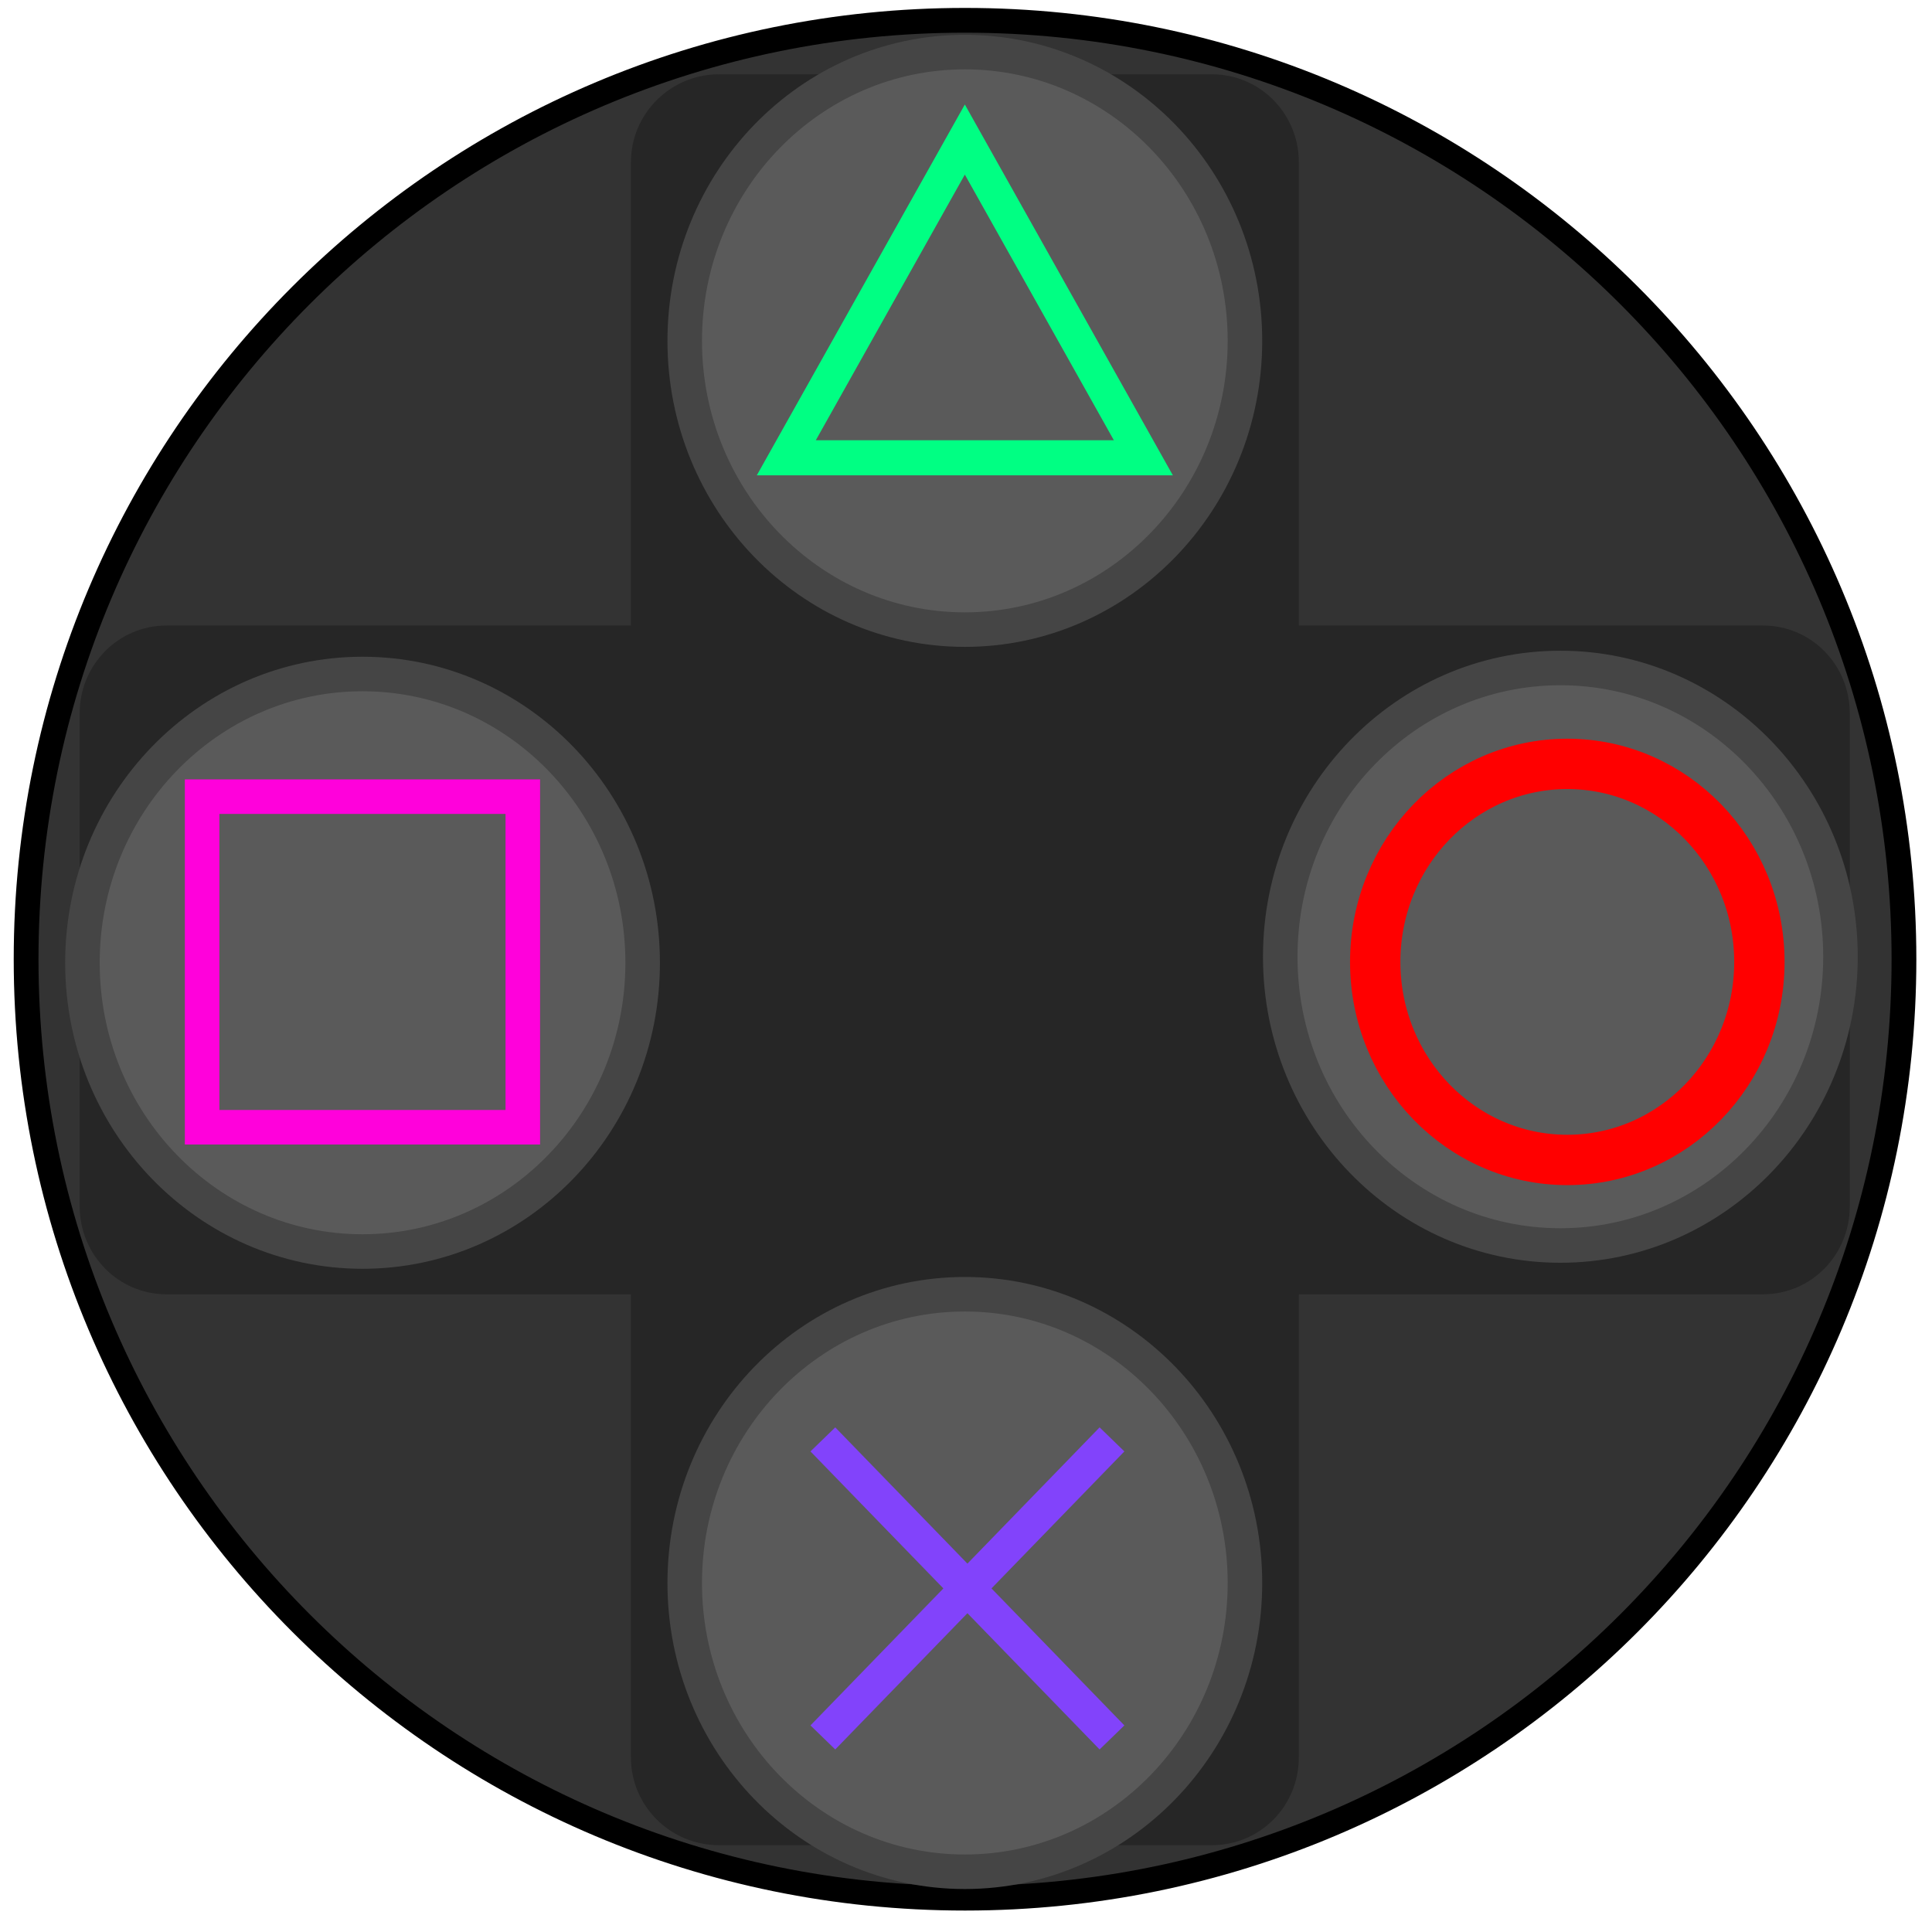
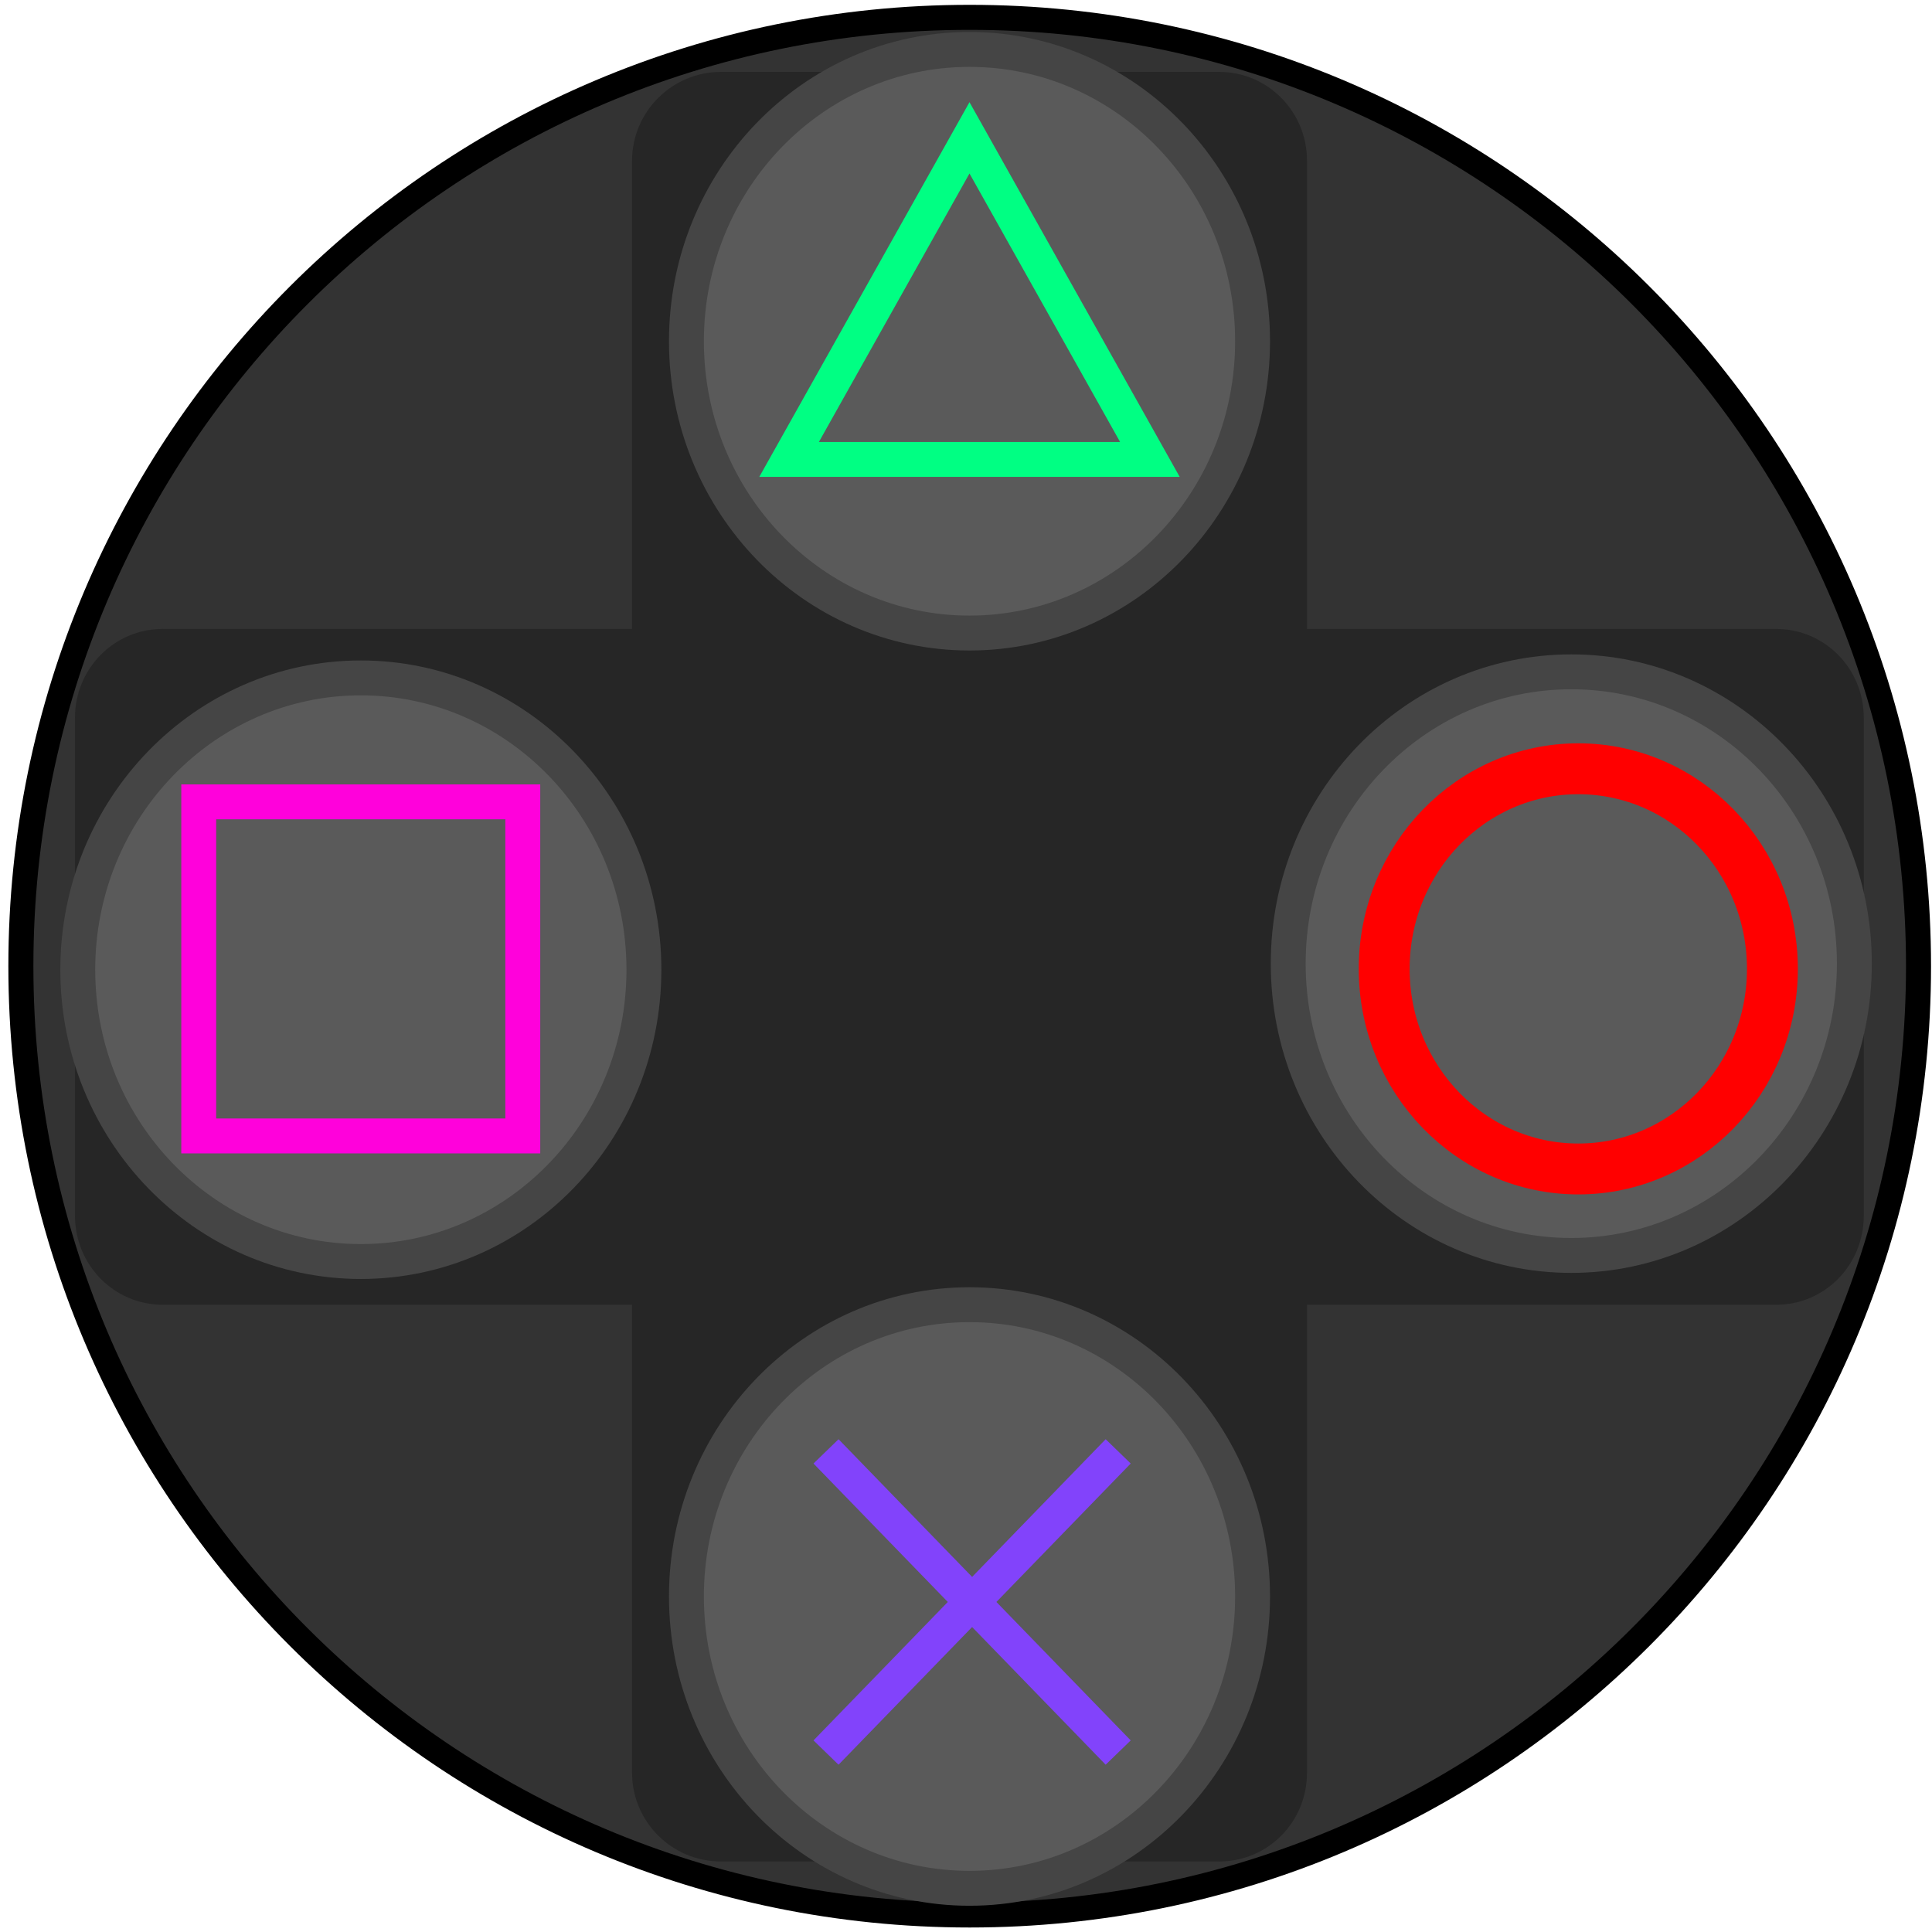
- <svg xmlns="http://www.w3.org/2000/svg" id="svg2" viewBox="0 0 78 78" version="1.0" width="78" height="78">
+ <svg xmlns="http://www.w3.org/2000/svg" id="svg2" viewBox="0 0 128 128" version="1.0" width="128" height="128">
  <defs id="defs1" />
-   <circle id="path3221" style="display:inline;fill:#333333;fill-rule:evenodd;stroke:#000000;stroke-width:1;stroke-linecap:round;stroke-linejoin:round" transform="scale(-1,1)" cx="-38.961" cy="38.727" r="37.907" />
-   <path id="path3219" style="display:inline;fill:#262626;fill-rule:evenodd;stroke-width:1.276" d="m 29.02,3 c -1.953,0 -3.548,1.595 -3.548,3.547 V 25.254 H 6.725 c -1.953,0 -3.509,1.595 -3.509,3.547 v 19.893 c 0,1.965 1.557,3.56 3.509,3.56 h 18.747 v 18.694 c 0,1.965 1.595,3.547 3.548,3.547 h 19.908 c 1.953,0 3.509,-1.582 3.509,-3.547 v -18.694 h 18.734 c 1.965,0 3.509,-1.595 3.509,-3.56 V 28.801 c 0,-1.952 -1.544,-3.547 -3.509,-3.547 H 52.437 V 6.547 c 0,-1.952 -1.557,-3.547 -3.509,-3.547 z" />
-   <ellipse id="path3246" style="fill:#5a5a5a;fill-rule:evenodd;stroke:#454545;stroke-width:1.394;stroke-linecap:round;stroke-linejoin:round" cx="38.953" cy="63.91" rx="11.309" ry="11.658" />
-   <ellipse id="path3244-1" style="display:inline;fill:#5a5a5a;fill-rule:evenodd;stroke:#454545;stroke-width:1.394;stroke-linecap:round;stroke-linejoin:round" cx="38.953" cy="13.761" rx="11.309" ry="11.658" />
-   <ellipse id="path3250" style="fill:#5a5a5a;fill-rule:evenodd;stroke:#454545;stroke-width:1.394;stroke-linecap:round;stroke-linejoin:round" transform="scale(-1)" cx="-14.637" cy="-38.869" rx="11.309" ry="11.658" />
-   <ellipse id="path3248-7" style="fill:#5a5a5a;fill-rule:evenodd;stroke:#454545;stroke-width:1.394;stroke-linecap:round;stroke-linejoin:round" transform="scale(-1)" cx="-62.996" cy="-38.626" rx="11.309" ry="11.658" />
-   <path id="path3309" style="fill:none;stroke:#00ff83;stroke-width:1.142" transform="matrix(1.203898,0,0,1.239002,-501.9741,-623.4944)" d="m 455.3,518.14 -11.974,0 5.987,-10.37 z" />
-   <rect id="rect3307" style="fill:none;stroke:#ff01db;stroke-width:1.394" rx="0" ry="0" height="13.347" width="12.947" y="32.163" x="8.16" />
-   <ellipse id="path3311" style="fill:none;stroke:#ff0000;stroke-width:2.033;stroke-linecap:round;stroke-linejoin:round" transform="scale(-1)" cx="-63.276" cy="-38.835" rx="7.755" ry="7.995" />
-   <path id="path3313" style="fill:none;stroke:#8243fb;stroke-width:1.394" d="m 33.221,58.112 11.673,12.033 m 0,-12.033 -11.673,12.033" />
+   <circle id="path3221" style="display:inline;fill:#333333;fill-rule:evenodd;stroke:#000000;stroke-width:1.658;stroke-linecap:round;stroke-linejoin:round" transform="scale(-1,1)" cx="-64.245" cy="64.011" r="62.862" />
+   <path id="path3219" style="display:inline;fill:#262626;fill-rule:evenodd;stroke-width:2.116" d="m 47.759,4.764 c -3.238,0 -5.883,2.645 -5.883,5.883 V 41.668 H 10.787 c -3.238,0 -5.82,2.645 -5.82,5.883 v 32.989 c 0,3.259 2.582,5.904 5.82,5.904 h 31.089 v 31 c 0,3.259 2.645,5.883 5.883,5.883 h 33.014 c 3.238,0 5.82,-2.624 5.82,-5.883 V 86.444 h 31.067 c 3.259,0 5.82,-2.645 5.82,-5.904 V 47.551 c 0,-3.238 -2.561,-5.883 -5.82,-5.883 H 86.593 V 10.647 c 0,-3.238 -2.582,-5.883 -5.82,-5.883 z" />
+   <ellipse id="path3246" style="fill:#5a5a5a;fill-rule:evenodd;stroke:#454545;stroke-width:2.312;stroke-linecap:round;stroke-linejoin:round" cx="64.232" cy="105.772" rx="18.754" ry="19.333" />
+   <ellipse id="path3244-1" style="display:inline;fill:#5a5a5a;fill-rule:evenodd;stroke:#454545;stroke-width:2.312;stroke-linecap:round;stroke-linejoin:round" cx="64.232" cy="22.608" rx="18.754" ry="19.333" />
+   <ellipse id="path3250" style="fill:#5a5a5a;fill-rule:evenodd;stroke:#454545;stroke-width:2.312;stroke-linecap:round;stroke-linejoin:round" transform="scale(-1)" cx="-23.907" cy="-64.246" rx="18.754" ry="19.333" />
+   <ellipse id="path3248-7" style="fill:#5a5a5a;fill-rule:evenodd;stroke:#454545;stroke-width:2.312;stroke-linecap:round;stroke-linejoin:round" transform="scale(-1)" cx="-104.102" cy="-63.843" rx="18.754" ry="19.333" />
+   <path id="path3309" style="fill:none;stroke:#00ff83;stroke-width:2.312" d="M 76.184,30.439 H 52.279 L 64.231,9.132 Z" />
+   <rect id="rect3307" style="fill:none;stroke:#ff01db;stroke-width:2.312" rx="0" ry="0" height="22.134" width="21.47" y="53.125" x="13.166" />
+   <ellipse id="path3311" style="fill:none;stroke:#ff0000;stroke-width:3.372;stroke-linecap:round;stroke-linejoin:round" transform="scale(-1)" cx="-104.566" cy="-64.19" rx="12.86" ry="13.257" />
+   <path id="path3313" style="fill:none;stroke:#8243fb;stroke-width:2.312" d="m 54.726,96.157 19.357,19.955 m 0,-19.955 -19.357,19.955" />
</svg>
